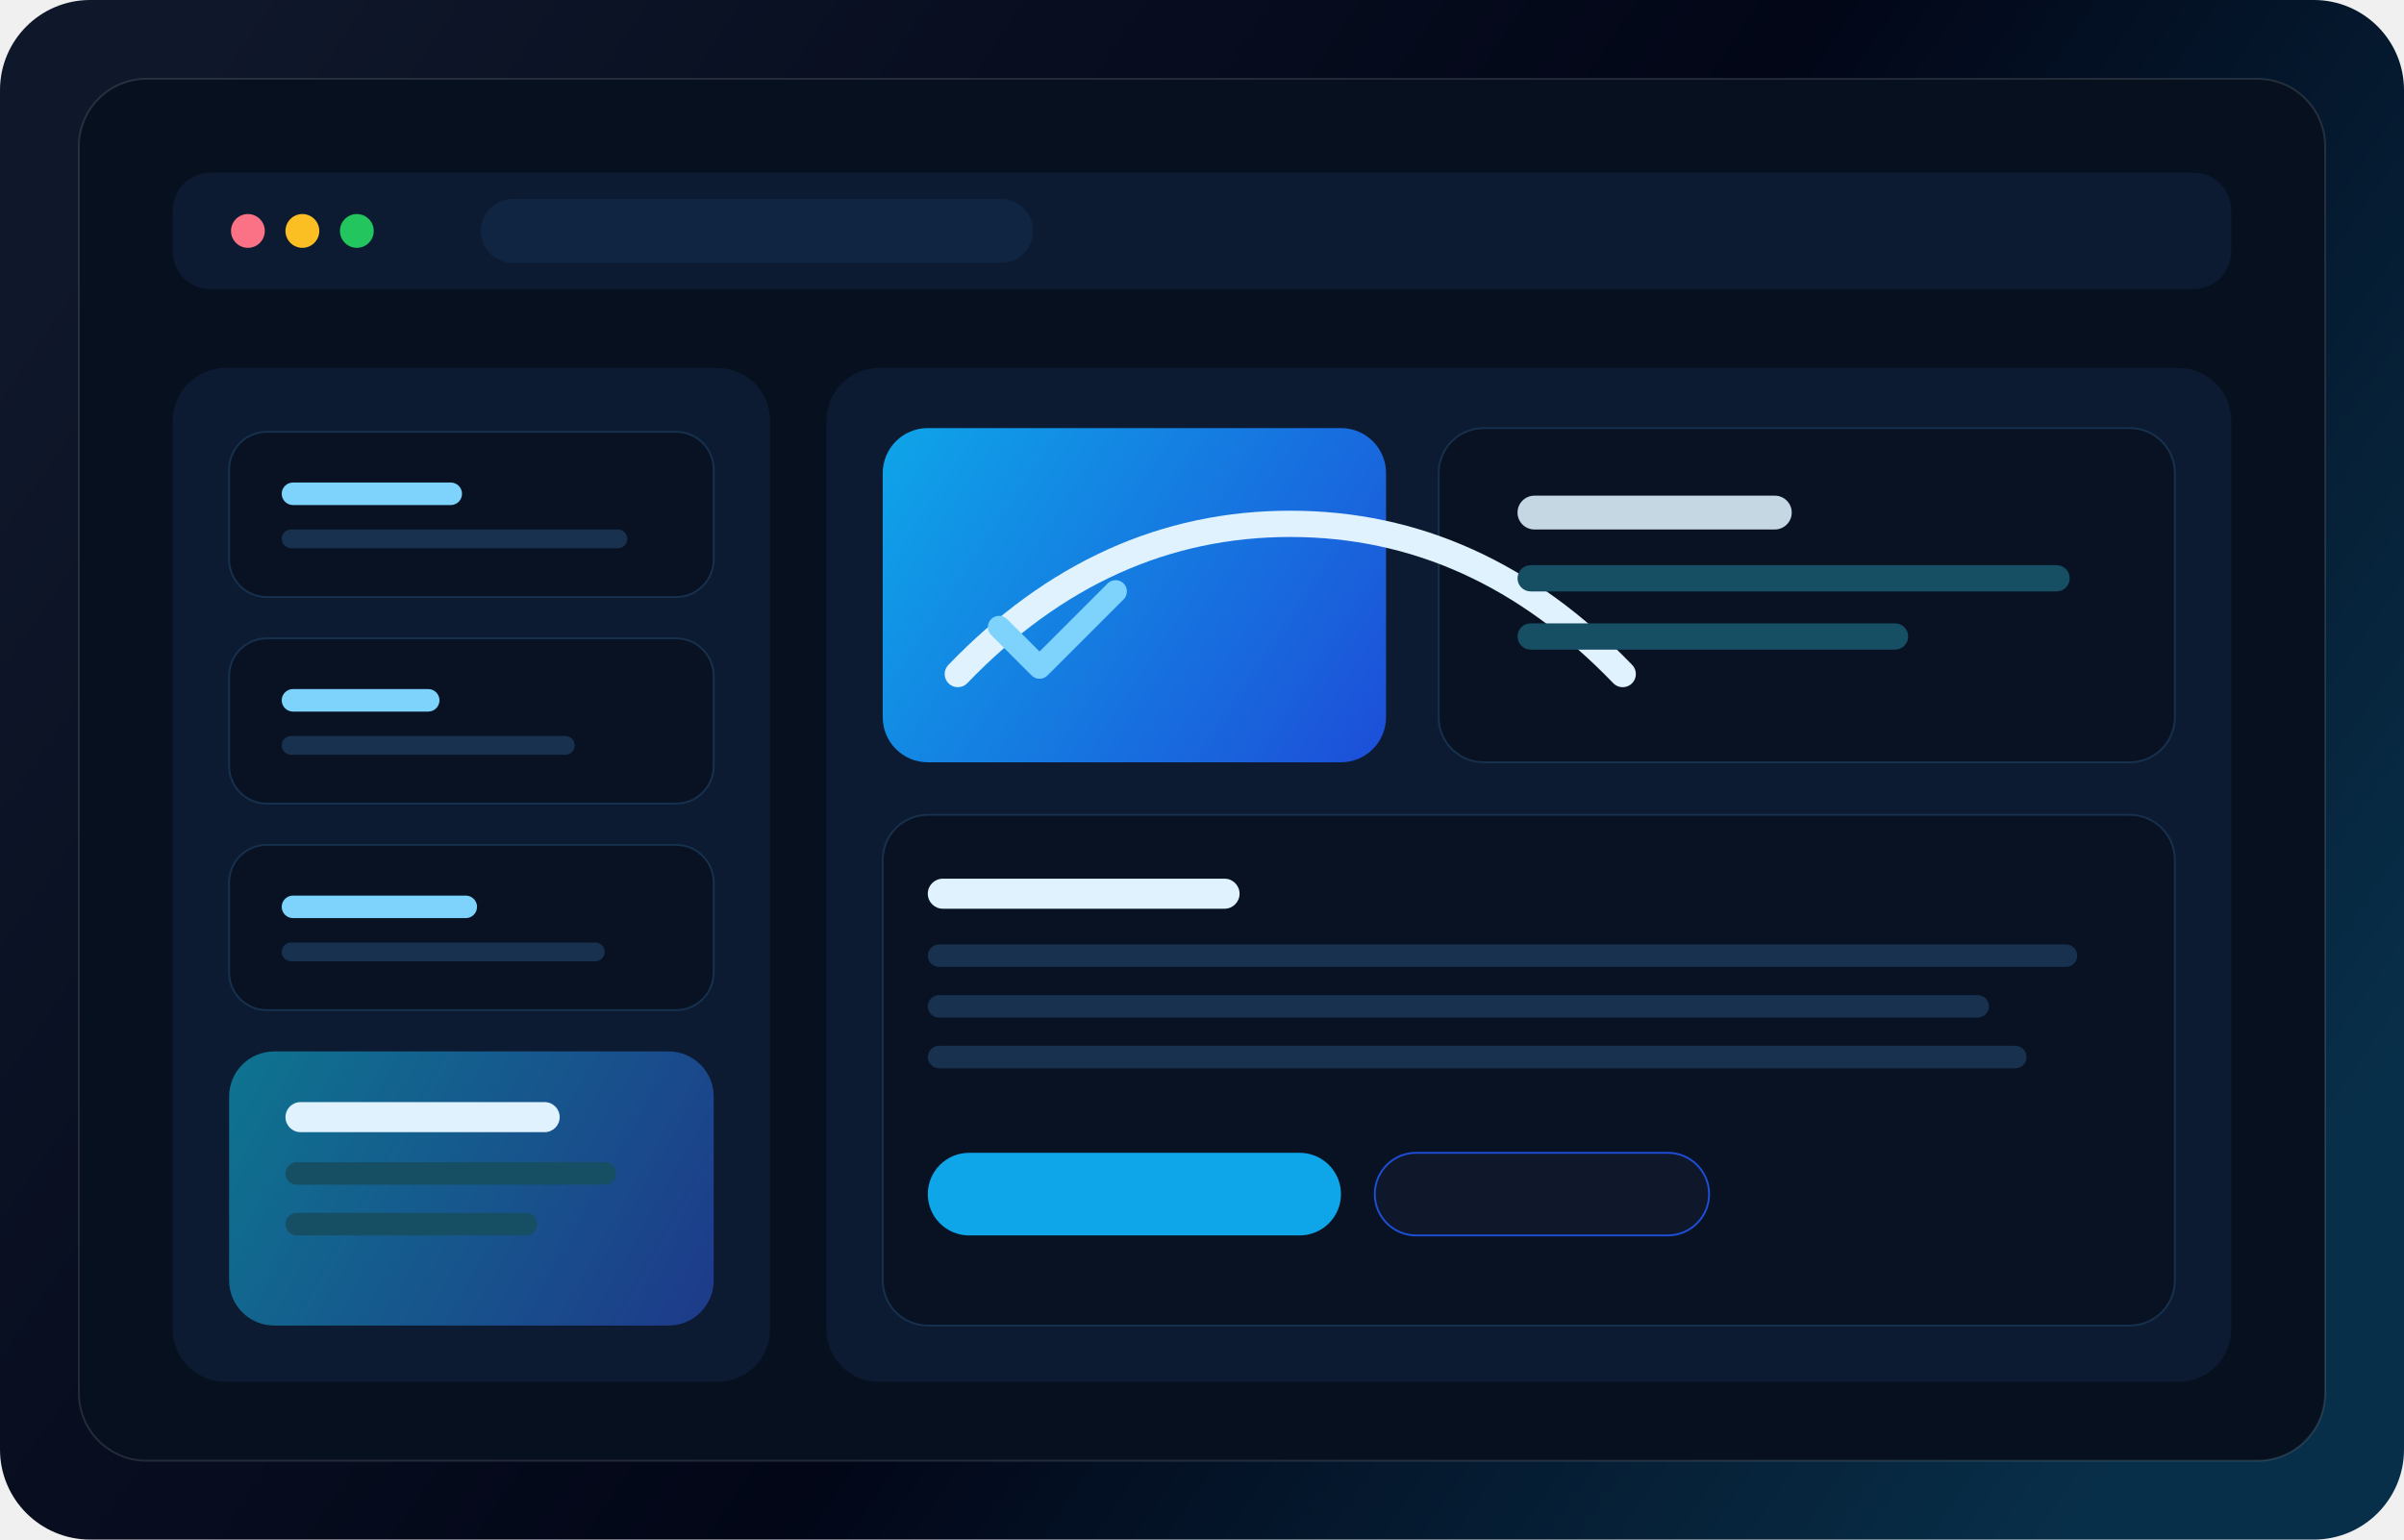
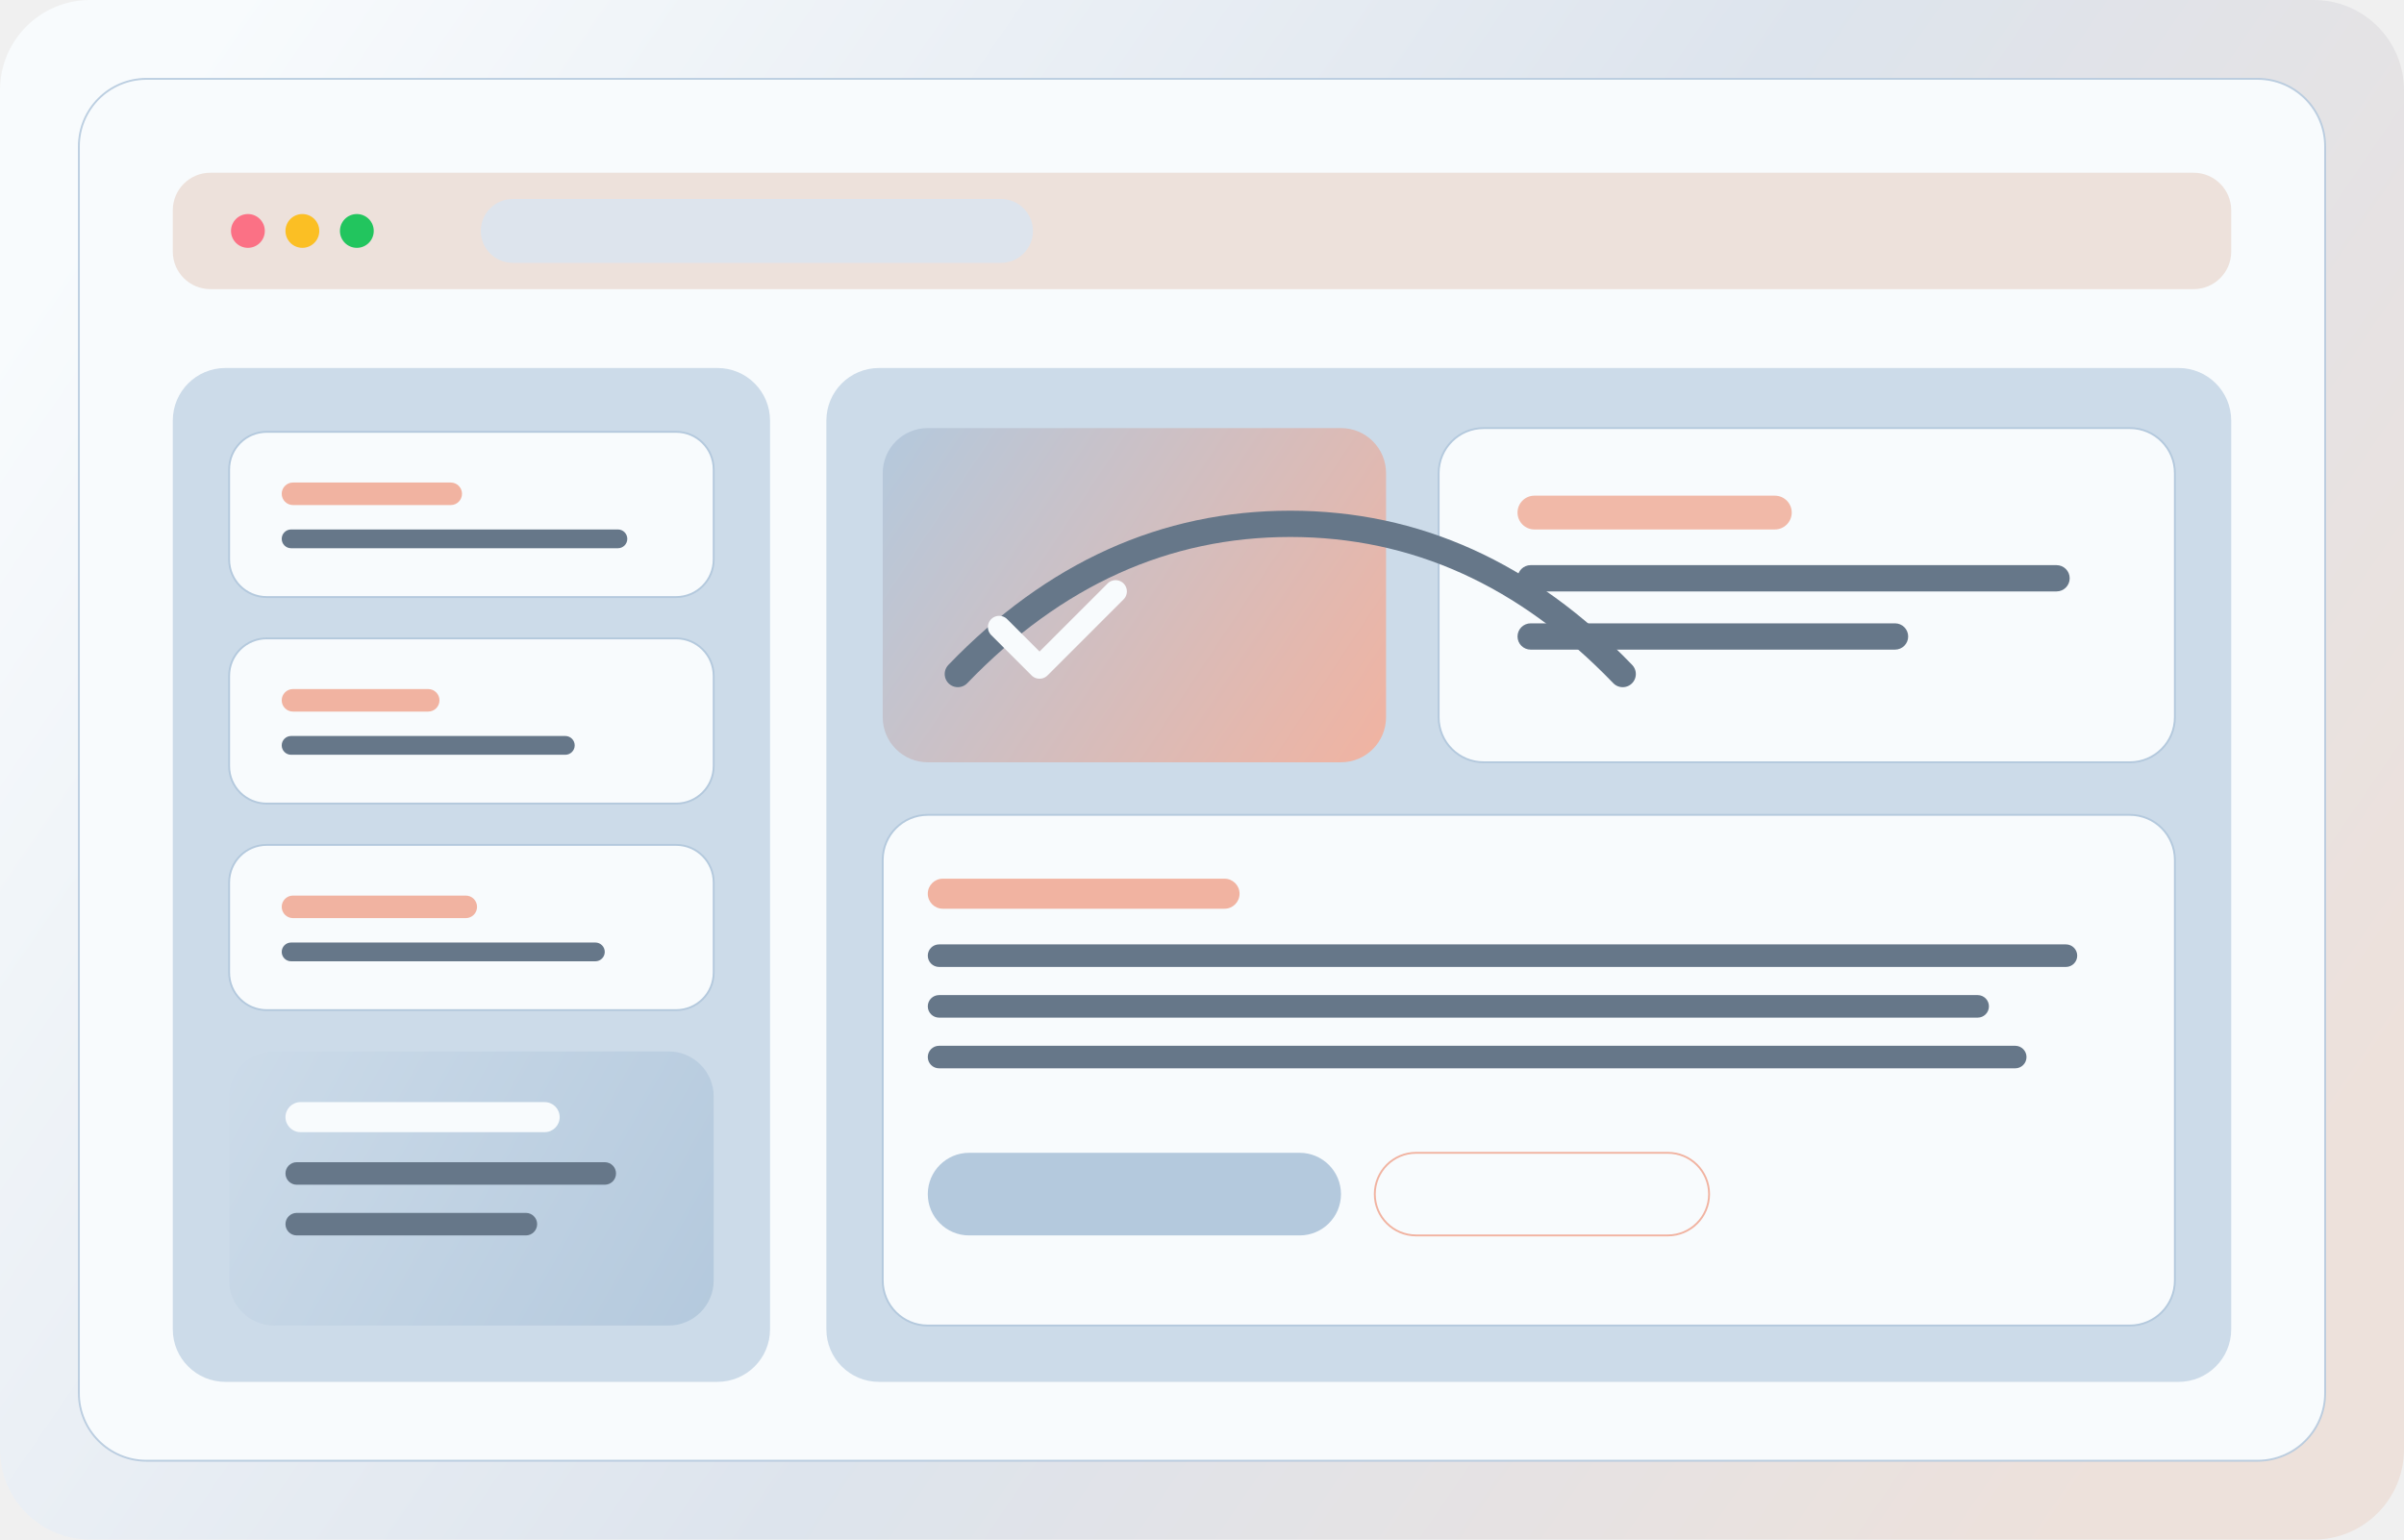
<svg xmlns="http://www.w3.org/2000/svg" width="1280" height="820" viewBox="0 0 1280 820" fill="none">
  <rect width="1280" height="820" rx="48" fill="url(#paint0_linear)" />
-   <rect x="42" y="42" width="1196" height="736" rx="36" fill="#07101E" stroke="#FFFFFF" stroke-opacity="0.12" />
-   <rect x="92" y="92" width="1096" height="62" rx="20" fill="#0C1B31" />
+   <rect x="42" y="42" width="1196" height="736" rx="36" fill="#F8FBFD" stroke="#B4C9DD" stroke-opacity="0.88" />
+   <rect x="92" y="92" width="1096" height="62" rx="20" fill="#EDE1DB" />
  <circle cx="132" cy="123" r="9" fill="#FB7185" />
  <circle cx="161" cy="123" r="9" fill="#FBBF24" />
  <circle cx="190" cy="123" r="9" fill="#22C55E" />
-   <rect x="256" y="106" width="294" height="34" rx="17" fill="#102542" />
-   <rect x="92" y="196" width="318" height="540" rx="28" fill="#0C1B31" />
-   <rect x="440" y="196" width="748" height="540" rx="28" fill="#0C1B31" />
+   <rect x="256" y="106" width="294" height="34" rx="17" fill="#DDE4ED" />
+   <rect x="92" y="196" width="318" height="540" rx="28" fill="#CCDbe9" />
+   <rect x="440" y="196" width="748" height="540" rx="28" fill="#CCDbe9" />
  <rect x="470" y="228" width="268" height="178" rx="24" fill="url(#paint1_linear)" />
-   <rect x="766" y="228" width="392" height="178" rx="24" fill="#081222" stroke="#16304D" />
-   <rect x="470" y="434" width="688" height="272" rx="24" fill="#081222" stroke="#16304D" />
-   <rect x="122" y="230" width="258" height="88" rx="20" fill="#081222" stroke="#16304D" />
-   <rect x="122" y="340" width="258" height="88" rx="20" fill="#081222" stroke="#16304D" />
-   <rect x="122" y="450" width="258" height="88" rx="20" fill="#081222" stroke="#16304D" />
+   <rect x="766" y="228" width="392" height="178" rx="24" fill="#F8FBFD" stroke="#B4C9DD" />
+   <rect x="470" y="434" width="688" height="272" rx="24" fill="#F8FBFD" stroke="#B4C9DD" />
+   <rect x="122" y="230" width="258" height="88" rx="20" fill="#F8FBFD" stroke="#B4C9DD" />
+   <rect x="122" y="340" width="258" height="88" rx="20" fill="#F8FBFD" stroke="#B4C9DD" />
+   <rect x="122" y="450" width="258" height="88" rx="20" fill="#F8FBFD" stroke="#B4C9DD" />
  <rect x="122" y="560" width="258" height="146" rx="24" fill="url(#paint2_linear)" />
-   <path d="M510 359C561.333 305.667 620.333 279 687 279C753.667 279 812.667 305.667 864 359" stroke="#E0F2FE" stroke-width="14" stroke-linecap="round" />
-   <path d="M532 334L553.5 355.5L594 315" stroke="#7DD3FC" stroke-width="12" stroke-linecap="round" stroke-linejoin="round" />
-   <rect x="808" y="264" width="146" height="18" rx="9" fill="#E0F2FE" fill-opacity="0.88" />
-   <rect x="808" y="301" width="294" height="14" rx="7" fill="#164E63" />
-   <rect x="808" y="332" width="208" height="14" rx="7" fill="#164E63" />
-   <rect x="494" y="468" width="166" height="16" rx="8" fill="#E0F2FE" />
-   <rect x="494" y="503" width="612" height="12" rx="6" fill="#17314E" />
-   <rect x="494" y="530" width="565" height="12" rx="6" fill="#17314E" />
-   <rect x="494" y="557" width="585" height="12" rx="6" fill="#17314E" />
-   <rect x="494" y="614" width="220" height="44" rx="22" fill="#0EA5E9" />
-   <rect x="732" y="614" width="178" height="44" rx="22" fill="#0F172A" stroke="#1D4ED8" />
-   <rect x="150" y="257" width="96" height="12" rx="6" fill="#7DD3FC" />
-   <rect x="150" y="282" width="184" height="10" rx="5" fill="#17314E" />
-   <rect x="150" y="367" width="84" height="12" rx="6" fill="#7DD3FC" />
-   <rect x="150" y="392" width="156" height="10" rx="5" fill="#17314E" />
-   <rect x="150" y="477" width="104" height="12" rx="6" fill="#7DD3FC" />
-   <rect x="150" y="502" width="172" height="10" rx="5" fill="#17314E" />
-   <rect x="152" y="587" width="146" height="16" rx="8" fill="#E0F2FE" />
-   <rect x="152" y="619" width="176" height="12" rx="6" fill="#164E63" />
-   <rect x="152" y="646" width="134" height="12" rx="6" fill="#164E63" />
+   <path d="M510 359C561.333 305.667 620.333 279 687 279C753.667 279 812.667 305.667 864 359" stroke="#667789" stroke-width="14" stroke-linecap="round" />
+   <path d="M532 334L553.5 355.5L594 315" stroke="#F8FBFD" stroke-width="12" stroke-linecap="round" stroke-linejoin="round" />
+   <rect x="808" y="264" width="146" height="18" rx="9" fill="#F1B3A1" fill-opacity="0.92" />
+   <rect x="808" y="301" width="294" height="14" rx="7" fill="#667789" />
+   <rect x="808" y="332" width="208" height="14" rx="7" fill="#667789" />
+   <rect x="494" y="468" width="166" height="16" rx="8" fill="#F1B3A1" />
+   <rect x="494" y="503" width="612" height="12" rx="6" fill="#667789" />
+   <rect x="494" y="530" width="565" height="12" rx="6" fill="#667789" />
+   <rect x="494" y="557" width="585" height="12" rx="6" fill="#667789" />
+   <rect x="494" y="614" width="220" height="44" rx="22" fill="#B4C9DD" />
+   <rect x="732" y="614" width="178" height="44" rx="22" fill="#F8FBFD" stroke="#F1B3A1" />
+   <rect x="150" y="257" width="96" height="12" rx="6" fill="#F1B3A1" />
+   <rect x="150" y="282" width="184" height="10" rx="5" fill="#667789" />
+   <rect x="150" y="367" width="84" height="12" rx="6" fill="#F1B3A1" />
+   <rect x="150" y="392" width="156" height="10" rx="5" fill="#667789" />
+   <rect x="150" y="477" width="104" height="12" rx="6" fill="#F1B3A1" />
+   <rect x="150" y="502" width="172" height="10" rx="5" fill="#667789" />
+   <rect x="152" y="587" width="146" height="16" rx="8" fill="#F8FBFD" />
+   <rect x="152" y="619" width="176" height="12" rx="6" fill="#667789" />
+   <rect x="152" y="646" width="134" height="12" rx="6" fill="#667789" />
  <defs>
    <linearGradient id="paint0_linear" x1="80" y1="60" x2="1130" y2="780" gradientUnits="userSpaceOnUse">
-       <stop stop-color="#0F172A" />
-       <stop offset="0.55" stop-color="#020617" />
-       <stop offset="1" stop-color="#082F49" />
+       <stop stop-color="#F8FBFD" />
+       <stop offset="0.55" stop-color="#DDE4ED" />
+       <stop offset="1" stop-color="#EDE1DB" />
    </linearGradient>
    <linearGradient id="paint1_linear" x1="470" y1="228" x2="738" y2="406" gradientUnits="userSpaceOnUse">
-       <stop stop-color="#0EA5E9" />
-       <stop offset="1" stop-color="#1D4ED8" />
+       <stop stop-color="#B4C9DD" />
+       <stop offset="1" stop-color="#F1B3A1" />
    </linearGradient>
    <linearGradient id="paint2_linear" x1="122" y1="560" x2="380" y2="706" gradientUnits="userSpaceOnUse">
-       <stop stop-color="#0E7490" />
-       <stop offset="1" stop-color="#1E3A8A" />
+       <stop stop-color="#CCDbe9" />
+       <stop offset="1" stop-color="#B4C9DD" />
    </linearGradient>
  </defs>
</svg>
